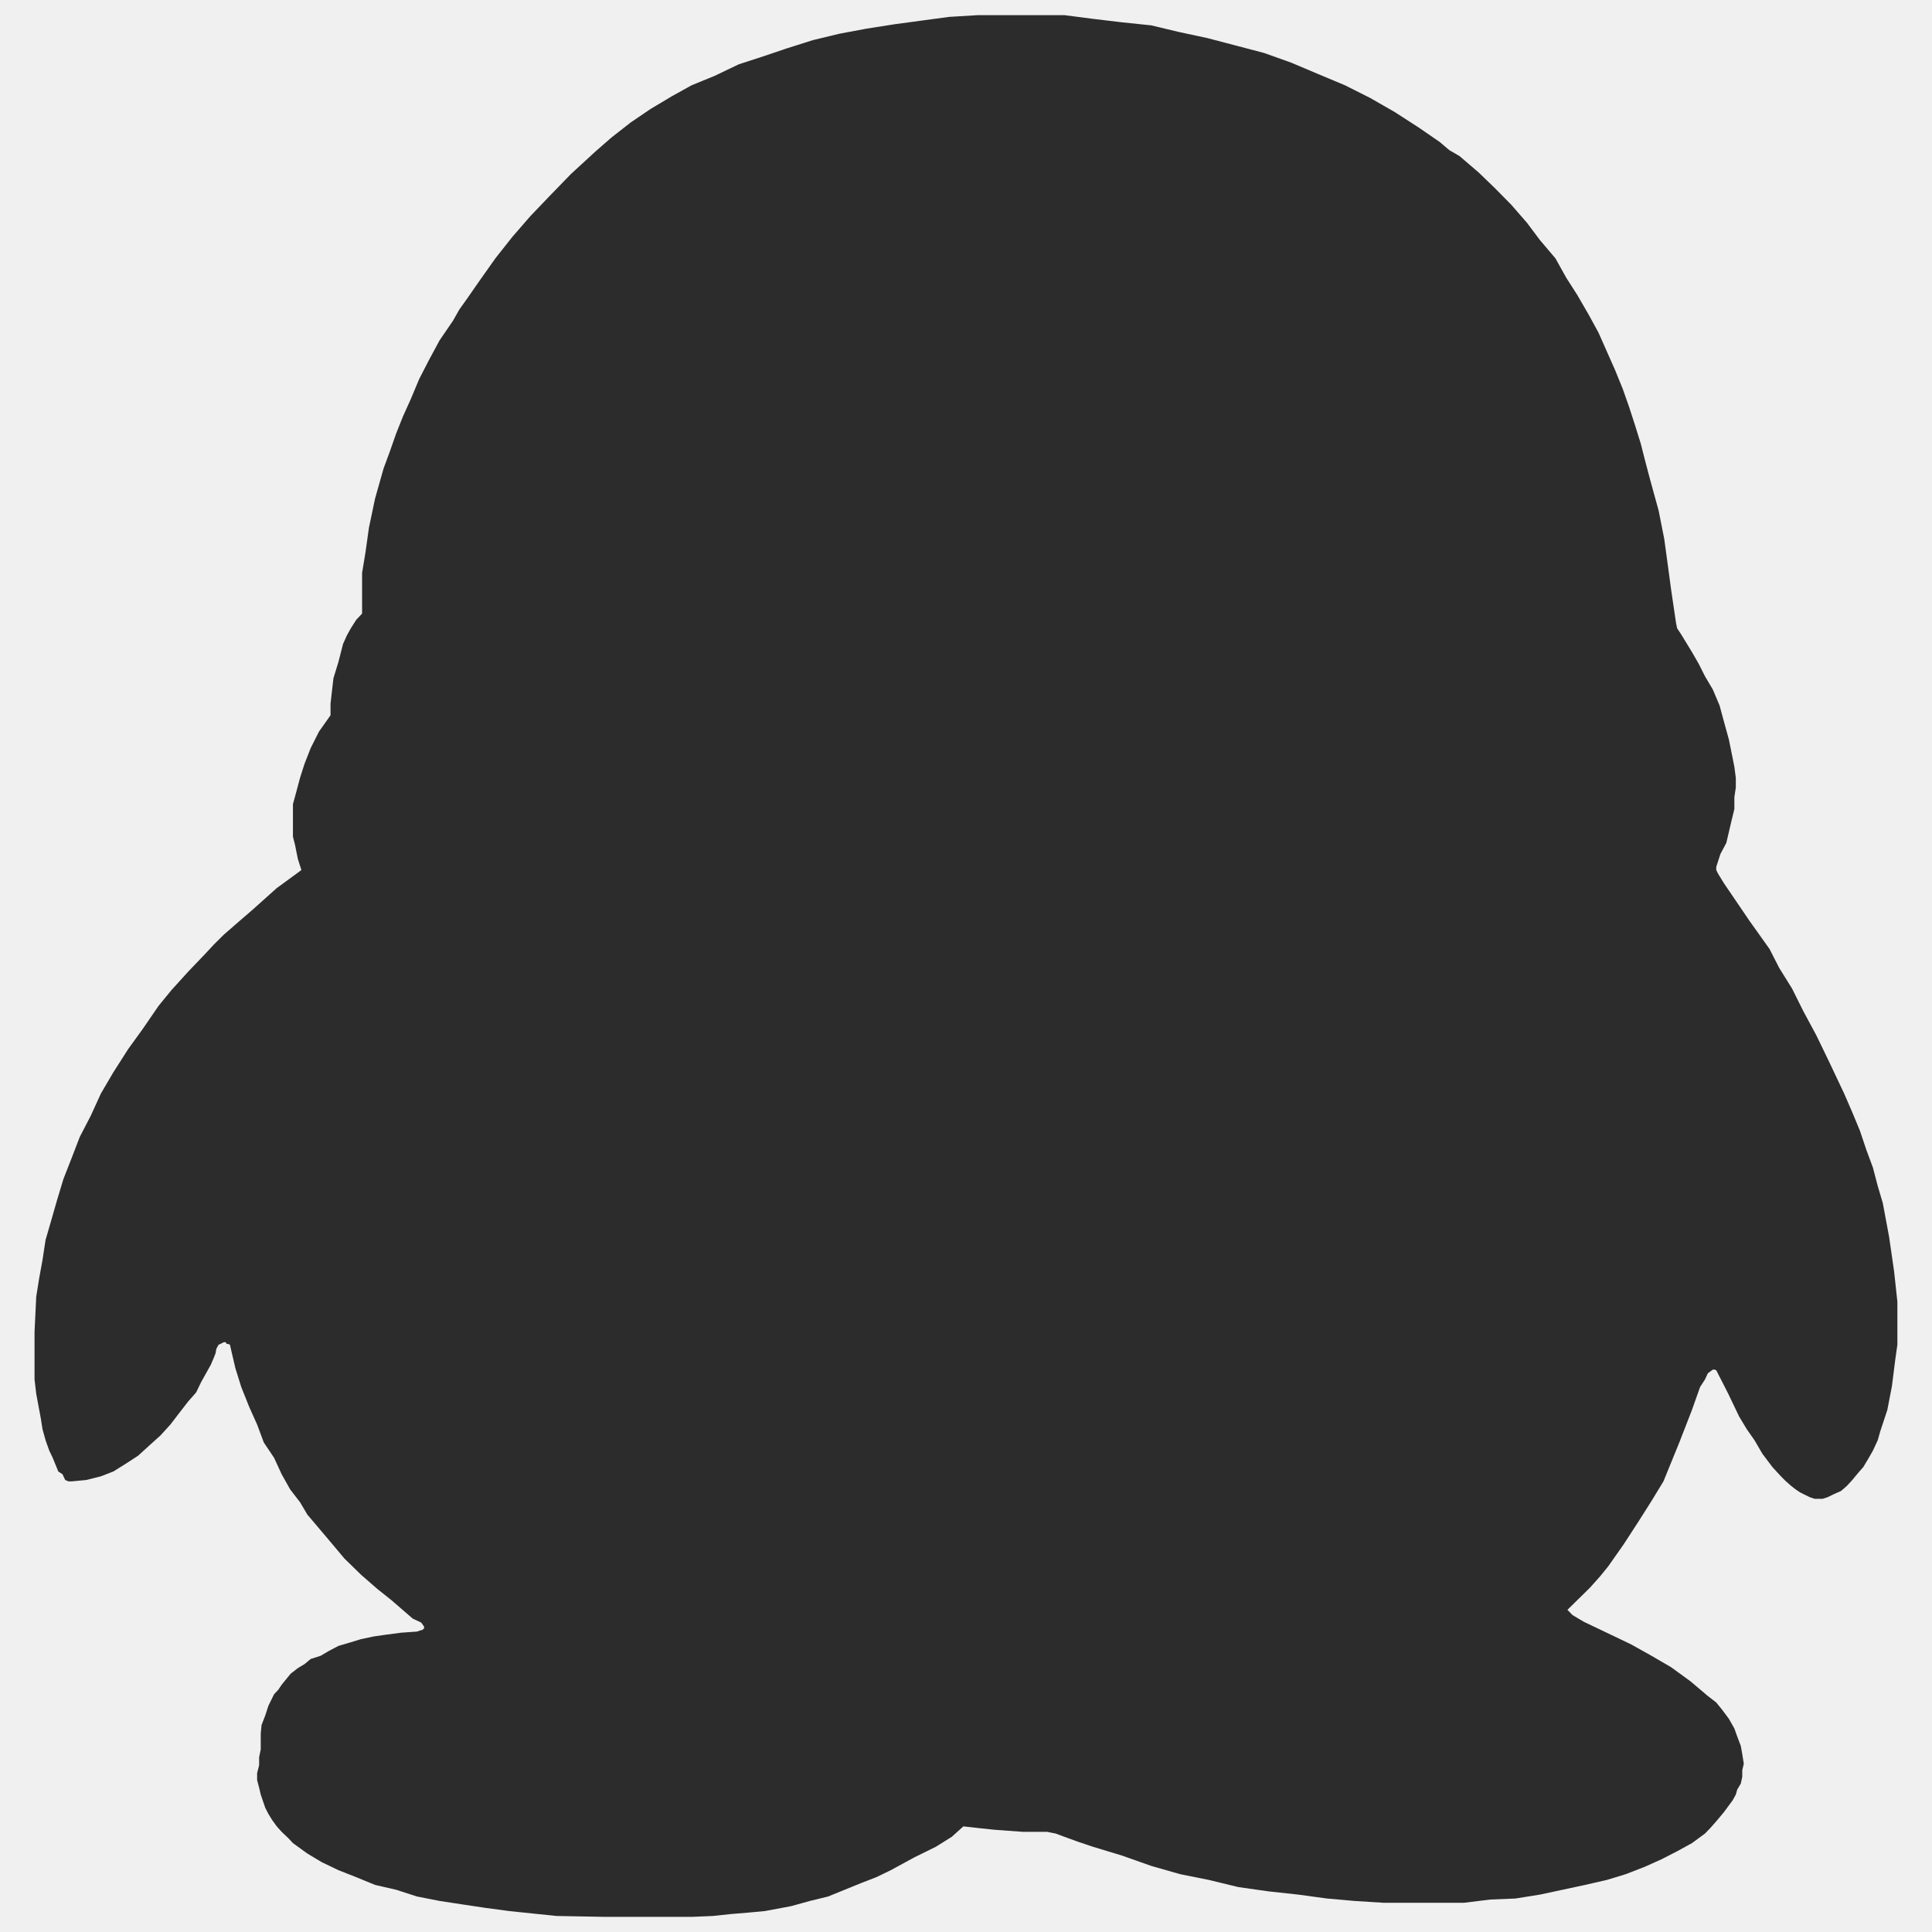
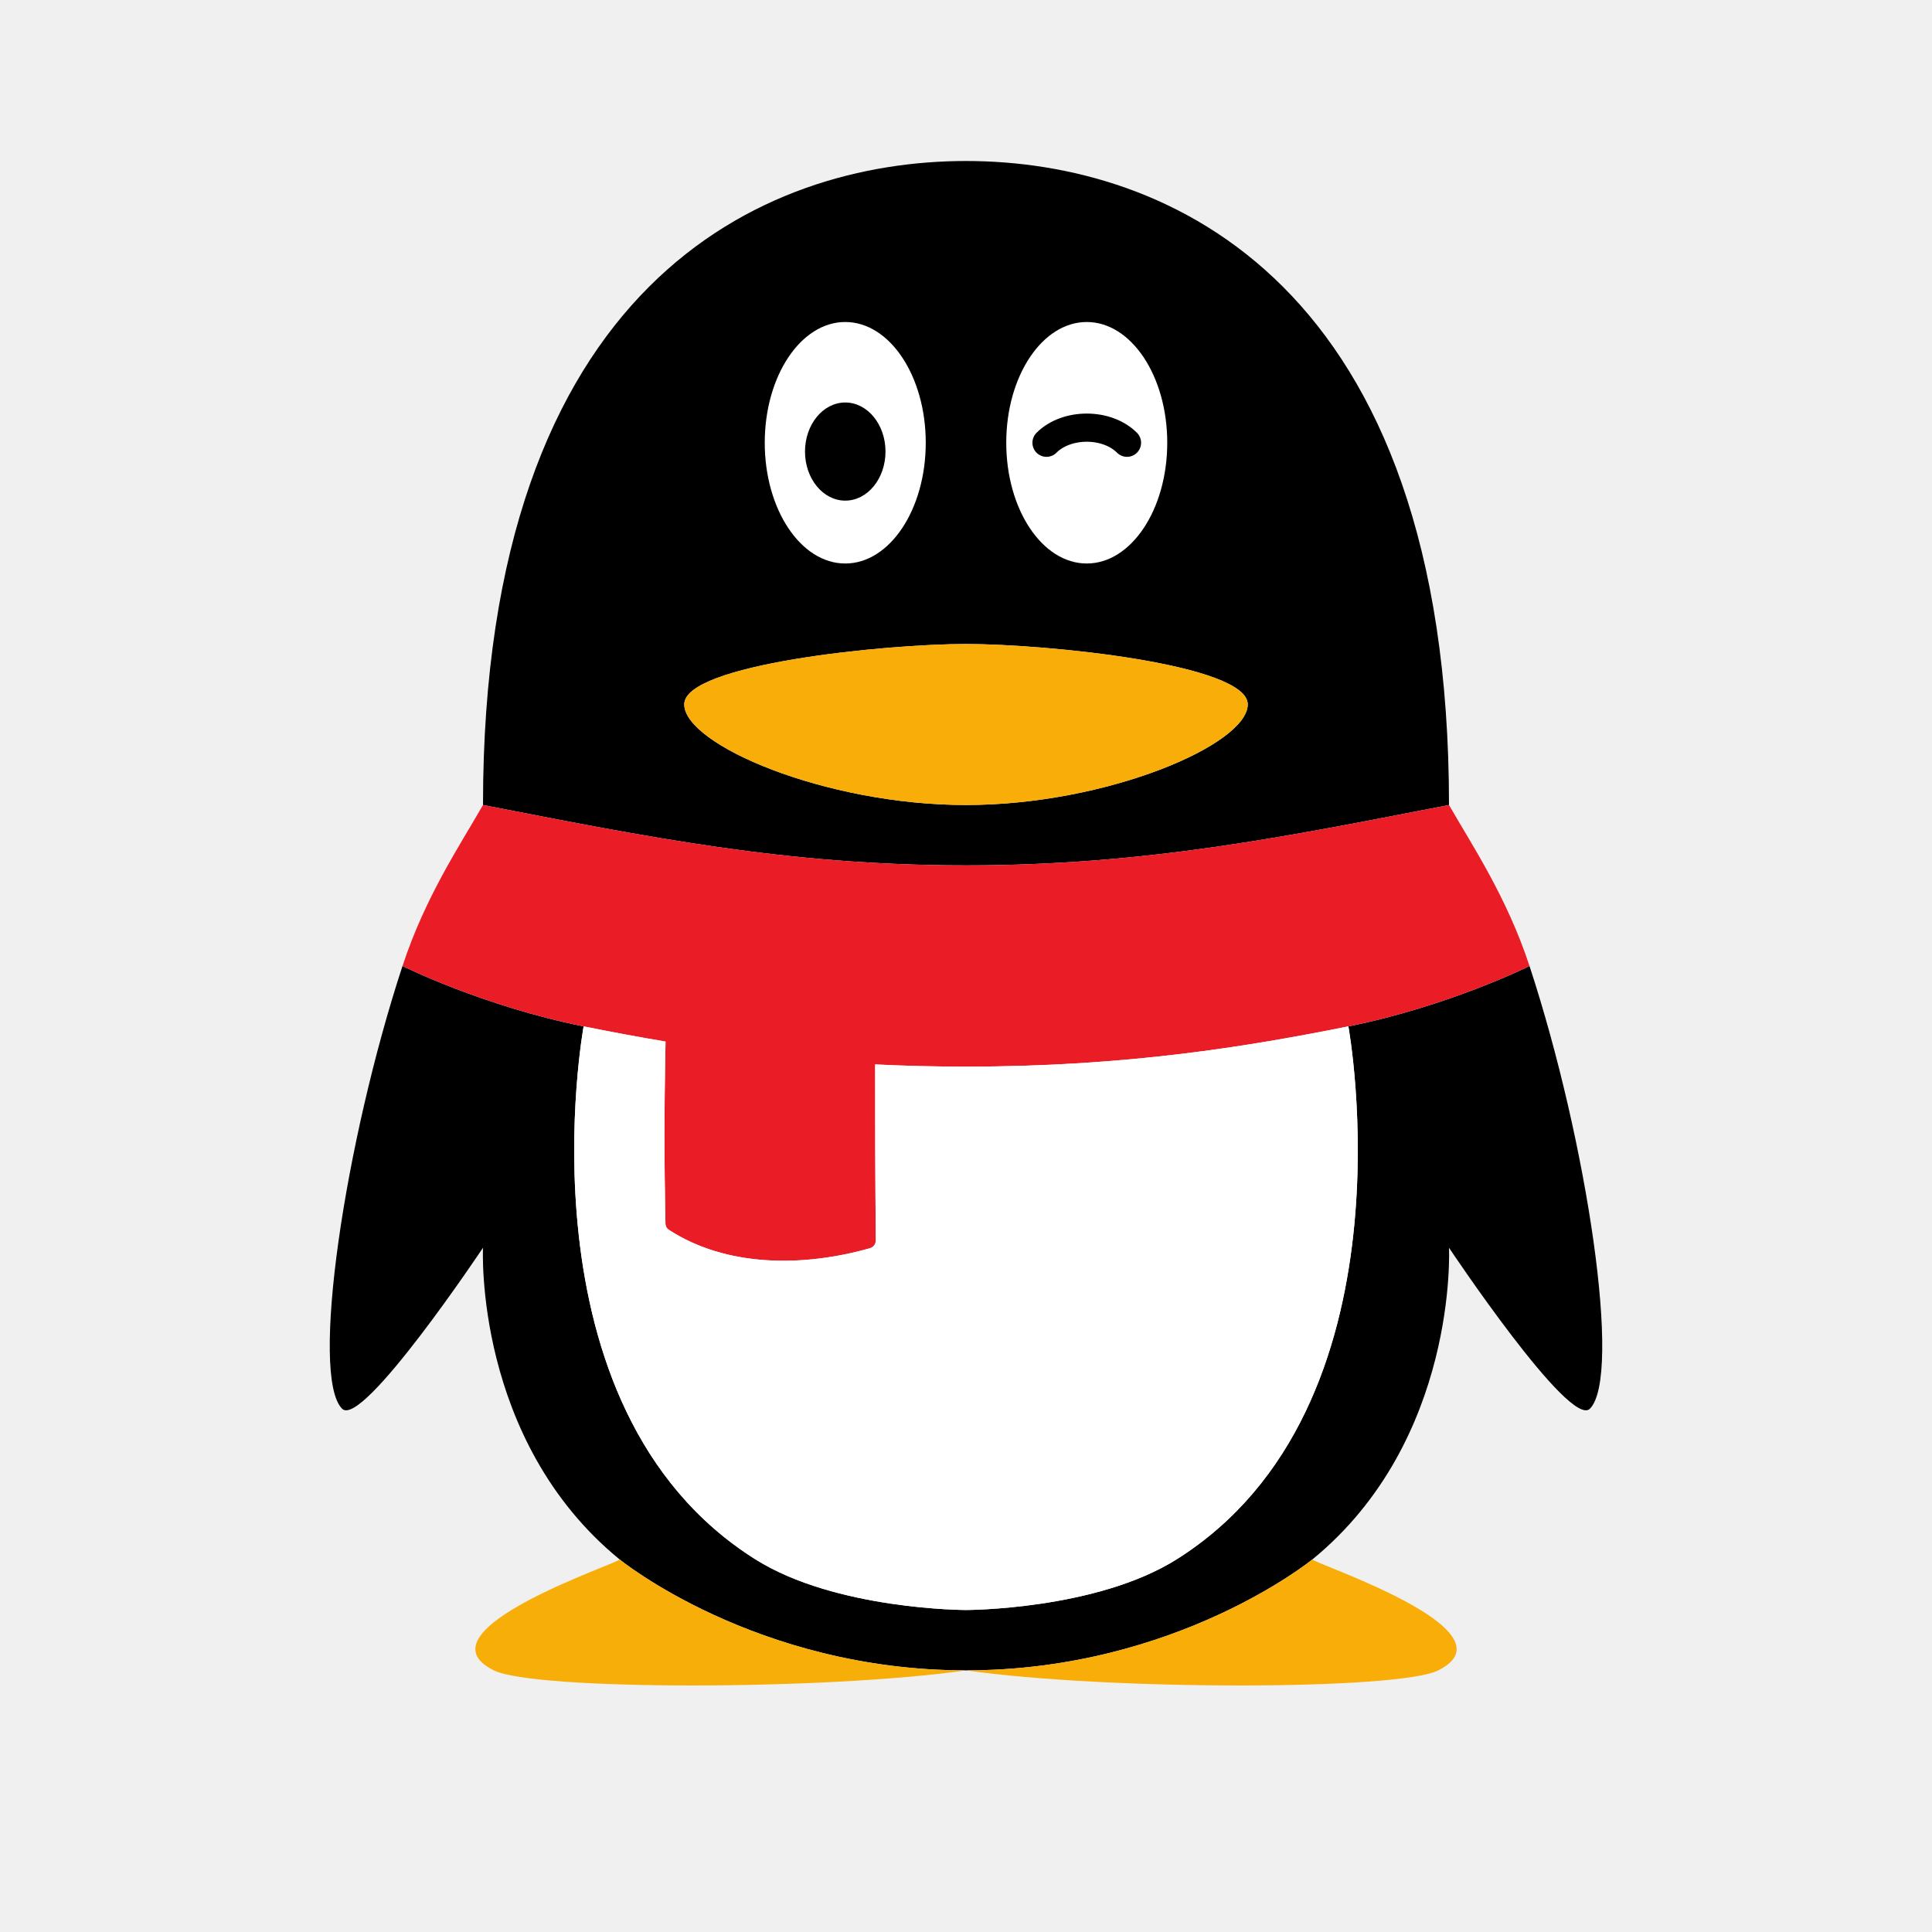
- <svg xmlns="http://www.w3.org/2000/svg" t="1773137421261" class="icon" viewBox="0 0 1024 1024" version="1.1" p-id="7825" width="200" height="200">
-   <path d="M159.744 461.141 157.867 455.253 156.331 447.616 155.264 443.477 155.264 438.229 155.264 431.915 155.264 426.24 157.099 419.499 159.019 412.288 161.408 404.821 164.693 396.459 169.045 387.797 175.189 379.093 175.189 372.949 175.829 367.275 176.725 359.509 179.371 350.848 181.803 341.376 183.723 337.024 185.941 333.013 188.8 328.533 191.915 325.205 191.915 319.104 191.915 312.149 191.915 303.659 193.749 292.523 195.541 279.723 198.784 264.277 203.307 248.277 206.592 239.403 209.92 229.888 213.504 220.885 217.813 211.328 222.208 200.832 227.285 190.976 232.96 180.437 240.128 169.941 243.456 164.053 246.997 159.104 254.72 148.011 262.571 136.917 271.573 125.525 281.173 114.475 291.627 103.552 302.549 92.288 315.733 80.171 324.096 72.875 334.293 64.896 344.661 57.856 355.84 51.157 366.592 45.184 378.709 40.235 391.552 34.091 404.395 29.909 417.152 25.6 430.933 21.248 444.715 17.92 459.264 15.189 473.941 12.885 488.405 10.923 502.955 8.96 518.4 8.021 533.12 8.021 548.309 8.021 564.096 8.021 579.243 9.984 594.603 11.819 610.176 13.44 624.597 16.896 639.915 20.181 654.251 23.936 669.995 28.075 684.331 33.195 698.155 39.04 712.832 45.184 726.229 51.925 739.243 59.392 752 67.627 763.093 75.264 768.171 79.573 773.589 82.731 783.744 91.435 792.405 99.797 800.981 108.501 809.344 118.101 816.256 127.317 824.405 136.917 830.165 147.243 836.011 156.373 842.155 166.997 847.232 176.299 855.936 195.925 860.075 206.08 863.403 215.509 866.688 225.664 869.675 235.264 871.765 243.499 874.325 253.227 879.104 270.592 882.091 285.696 884.096 300.373 885.675 312.149 888.32 330.112 888.917 333.013 891.093 336.299 896.768 345.6 900.352 351.829 903.68 358.443 907.819 365.44 911.403 373.888 913.749 382.549 916.352 391.979 918.315 401.707 919.253 406.443 920.021 412.288 920.021 417.408 919.253 422.485 919.253 428.8 917.76 434.901 914.987 446.763 911.829 452.693 909.653 459.477 909.653 461.141 910.677 463.189 913.749 468.181 927.232 488.021 937.899 502.997 943.019 513.024 949.845 523.989 955.819 535.979 962.731 548.821 969.685 563.2 977.408 579.541 981.76 589.568 985.771 599.253 989.269 609.621 992.683 618.837 995.243 628.608 997.931 637.696 1001.259 655.531 1003.904 673.792 1005.653 689.963 1005.653 698.795 1005.653 706.005 1005.653 712.704 1004.501 720.853 1002.752 734.72 1000.32 747.307 996.565 758.656 995.243 763.349 992.683 768.853 990.507 772.693 987.563 777.6 985.003 780.501 981.76 784.427 978.901 787.541 975.744 790.272 972.075 791.893 968.747 793.515 966.016 794.411 963.584 794.411 961.835 794.411 959.147 793.515 954.069 790.997 951.68 789.376 949.333 787.541 946.603 785.152 943.915 782.464 939.435 777.6 934.101 770.517 929.92 763.349 925.824 757.504 921.771 750.763 916.011 738.731 909.653 726.272 908.843 725.931 907.819 725.931 905.173 727.893 903.68 731.136 901.077 735.147 896.768 747.307 890.069 764.544 881.664 785.152 875.349 795.52 868.565 806.229 860.672 818.389 852.352 830.251 848 835.584 842.752 841.472 830.763 853.248 831.829 854.315 833.408 855.979 839.424 859.563 864.427 871.509 875.349 877.611 885.675 883.627 896 891.136 905.173 898.901 909.653 902.357 912.896 906.368 916.352 911.019 919.253 916.139 920.747 920.32 922.667 925.397 923.435 929.707 924.245 934.827 923.435 938.283 923.435 941.696 922.667 945.323 920.747 948.565 920.021 951.168 918.315 954.24 913.749 960.427 909.653 965.333 906.325 969.088 903.68 971.819 896.768 976.896 888.917 981.205 880.597 985.472 871.765 989.44 861.739 993.323 856.491 994.944 851.669 996.395 840.149 999.04 828.245 1001.6 816.256 1004.16 803.243 1006.251 789.76 1006.805 775.936 1008.512 762.325 1008.512 747.904 1008.512 733.269 1008.512 717.739 1007.531 703.317 1006.251 687.915 1004.16 672.597 1002.496 656.341 1000.192 640.683 996.395 625.408 993.323 610.176 988.971 594.603 983.467 579.243 978.816 571.264 976.128 564.096 973.525 559.531 971.819 555.008 970.923 549.205 970.923 542.293 970.923 527.616 969.856 520.192 969.088 510.592 968.021 504.491 973.525 496.043 978.816 484.693 984.405 472.149 991.232 464.469 994.944 456.533 998.016 438.912 1005.184 429.312 1007.531 419.285 1010.304 405.333 1012.907 396.672 1013.717 387.413 1014.485 377.771 1015.509 366.592 1015.979 355.84 1015.979 344.661 1015.979 320.853 1015.979 294.997 1015.509 269.909 1012.907 257.195 1011.2 244.949 1009.365 232.96 1007.531 221.013 1005.184 209.92 1001.6 198.784 999.04 188.8 994.944 179.371 991.232 170.581 987.008 162.944 982.443 155.264 976.896 152.704 974.165 149.291 970.923 146.688 968.021 144.341 964.779 142.251 961.408 140.587 958.165 138.197 951.168 137.344 947.541 136.277 943.488 136.277 939.776 137.344 935.595 137.344 931.371 138.197 927.189 138.197 924.672 138.197 918.827 138.624 914.304 140.587 909.227 142.251 904.107 145.28 897.963 147.499 895.616 149.291 892.928 154.069 887.083 157.867 884.139 161.408 882.005 164.693 879.275 169.941 877.611 174.123 875.136 179.371 872.363 185.344 870.613 191.317 868.779 198.229 867.328 204.8 866.389 212.565 865.365 221.013 864.768 223.232 864 223.701 864 224.768 863.104 224.768 862.123 223.232 859.989 218.709 857.856 207.531 848.171 200.021 842.197 191.317 834.603 182.528 826.027 173.355 815.104 162.944 802.816 159.019 796.203 153.771 789.376 149.291 781.397 145.28 772.693 139.819 764.544 136.277 755.029 132.096 745.728 127.872 735.147 124.757 725.163 121.856 712.704 120.96 712.32 120.107 712.32 119.637 711.381 118.613 711.381 116.821 712.32 115.883 712.704 114.688 714.837 114.219 717.355 113.323 719.616 111.744 723.328 106.624 732.501 103.936 738.048 99.755 742.784 95.232 748.629 90.325 755.029 85.077 760.789 78.976 766.293 73.216 771.541 66.987 775.595 60.117 779.904 53.504 782.464 45.696 784.427 38.101 785.152 37.333 785.152 36.267 785.152 34.56 784.427 33.152 781.397 30.891 779.904 27.947 772.693 26.112 768.853 24.149 763.349 22.528 757.504 21.632 751.787 19.2 738.731 18.304 731.136 18.304 723.328 18.304 706.005 19.2 687.275 20.736 677.675 22.528 667.819 24.149 657.195 27.008 647.339 30.293 635.904 33.621 624.896 38.101 613.461 42.283 602.581 48.043 591.488 53.504 579.541 60.117 568.277 67.883 556.117 75.776 545.195 84.053 533.12 90.923 524.715 99.755 514.987 109.013 505.301 113.323 500.651 118.613 495.403 126.208 488.789 134.016 482.048 146.688 470.699 156.331 463.659Z" fill="#2c2c2c" p-id="7826" />
+ <svg xmlns="http://www.w3.org/2000/svg" width="48" height="48" fill="none">
+   <path fill-rule="evenodd" clip-rule="evenodd" d="M12 31s-3 4.5-3.5 4c-.803-.803.062-6.622 1.5-11 0 0 2 1 4.5 1.5 0 0-1.74 9.46 4.268 13.242C20.768 40 24 40 24 40s3.232 0 5.232-1.258C35.241 34.96 33.5 25.5 33.5 25.5 36 25 38 24 38 24c1.438 4.378 2.303 10.197 1.5 11-.5.5-3.5-4-3.5-4s.232 4.776-3.392 7.742c0 0-3.376 2.758-8.608 2.758s-8.608-2.758-8.608-2.758C11.768 35.776 12 31 12 31m0-11C12 7 19 4 24 4s12 3 12 16c-4.033.782-7.5 1.5-12 1.5s-7.967-.718-12-1.5m5-2.5c0 1 3.5 2.5 7 2.5s7-1.5 7-2.5-5-1.5-7-1.5-7 .5-7 1.5" fill="#000" />
+   <path fill-rule="evenodd" clip-rule="evenodd" d="M35.732 41.5c-1 .5-8.232.5-11.732 0 5.232 0 8.608-2.758 8.608-2.758-.081.066 5.124 1.758 3.124 2.758" fill="#f9ad08" />
+   <path fill-rule="evenodd" clip-rule="evenodd" d="M24 41.5c-3.5.5-10.732.5-11.732 0-2-1 3.205-2.692 3.124-2.758 0 0 3.376 2.758 8.608 2.758" fill="#f8ae08" />
+   <path fill-rule="evenodd" clip-rule="evenodd" d="M10 24c.564-1.718 1.436-3.014 2-4 4.033.782 7.5 1.5 12 1.5s7.967-.718 12-1.5c.564.986 1.436 2.282 2 4 0 0-2 1-4.5 1.5s-5.5 1-9.5 1q-1.183-.001-2.257-.055c0 1.515 0 2.503.016 4.374a.2.2 0 0 1-.143.192c-1.69.479-3.579.463-4.995-.454a.19.19 0 0 1-.088-.16c-.033-1.885-.032-2.435.002-4.52A65 65 0 0 1 14.5 25.5C12 25 10 24 10 24" fill="#ea1c26" />
+   <path fill-rule="evenodd" clip-rule="evenodd" d="M17 17.5c0 1 3.5 2.5 7 2.5s7-1.5 7-2.5-5-1.5-7-1.5-7 .5-7 1.5" fill="#f9ad08" />
+   <path fill-rule="evenodd" clip-rule="evenodd" d="M14.5 25.5a66 66 0 0 0 2.035.377 102 102 0 0 0-.002 4.52.19.19 0 0 0 .088.16c1.416.917 3.305.933 4.995.454a.2.2 0 0 0 .143-.192c-.016-1.87-.016-2.859-.016-4.374q1.073.054 2.257.055c4 0 7-.5 9.5-1 0 0 1.74 9.46-4.268 13.242C27.232 40 24 40 24 40s-3.232 0-5.232-1.258C12.759 34.96 14.5 25.5 14.5 25.5" fill="#fff" />
+   <path d="M21 14c1.105 0 2-1.343 2-3s-.895-3-2-3-2 1.343-2 3 .895 3 2 3m6 0c1.105 0 2-1.343 2-3s-.895-3-2-3-2 1.343-2 3 .895 3 2 3" fill="#fff" />
+   <path d="M21 12.438c.552 0 1-.546 1-1.22 0-.672-.448-1.218-1-1.218s-1 .546-1 1.219.448 1.219 1 1.219" fill="#000" />
+   <path d="M26 11c.5-.5 1.5-.5 2 0" stroke="#000" stroke-width=".7" stroke-linecap="round" stroke-linejoin="round" />
</svg>
